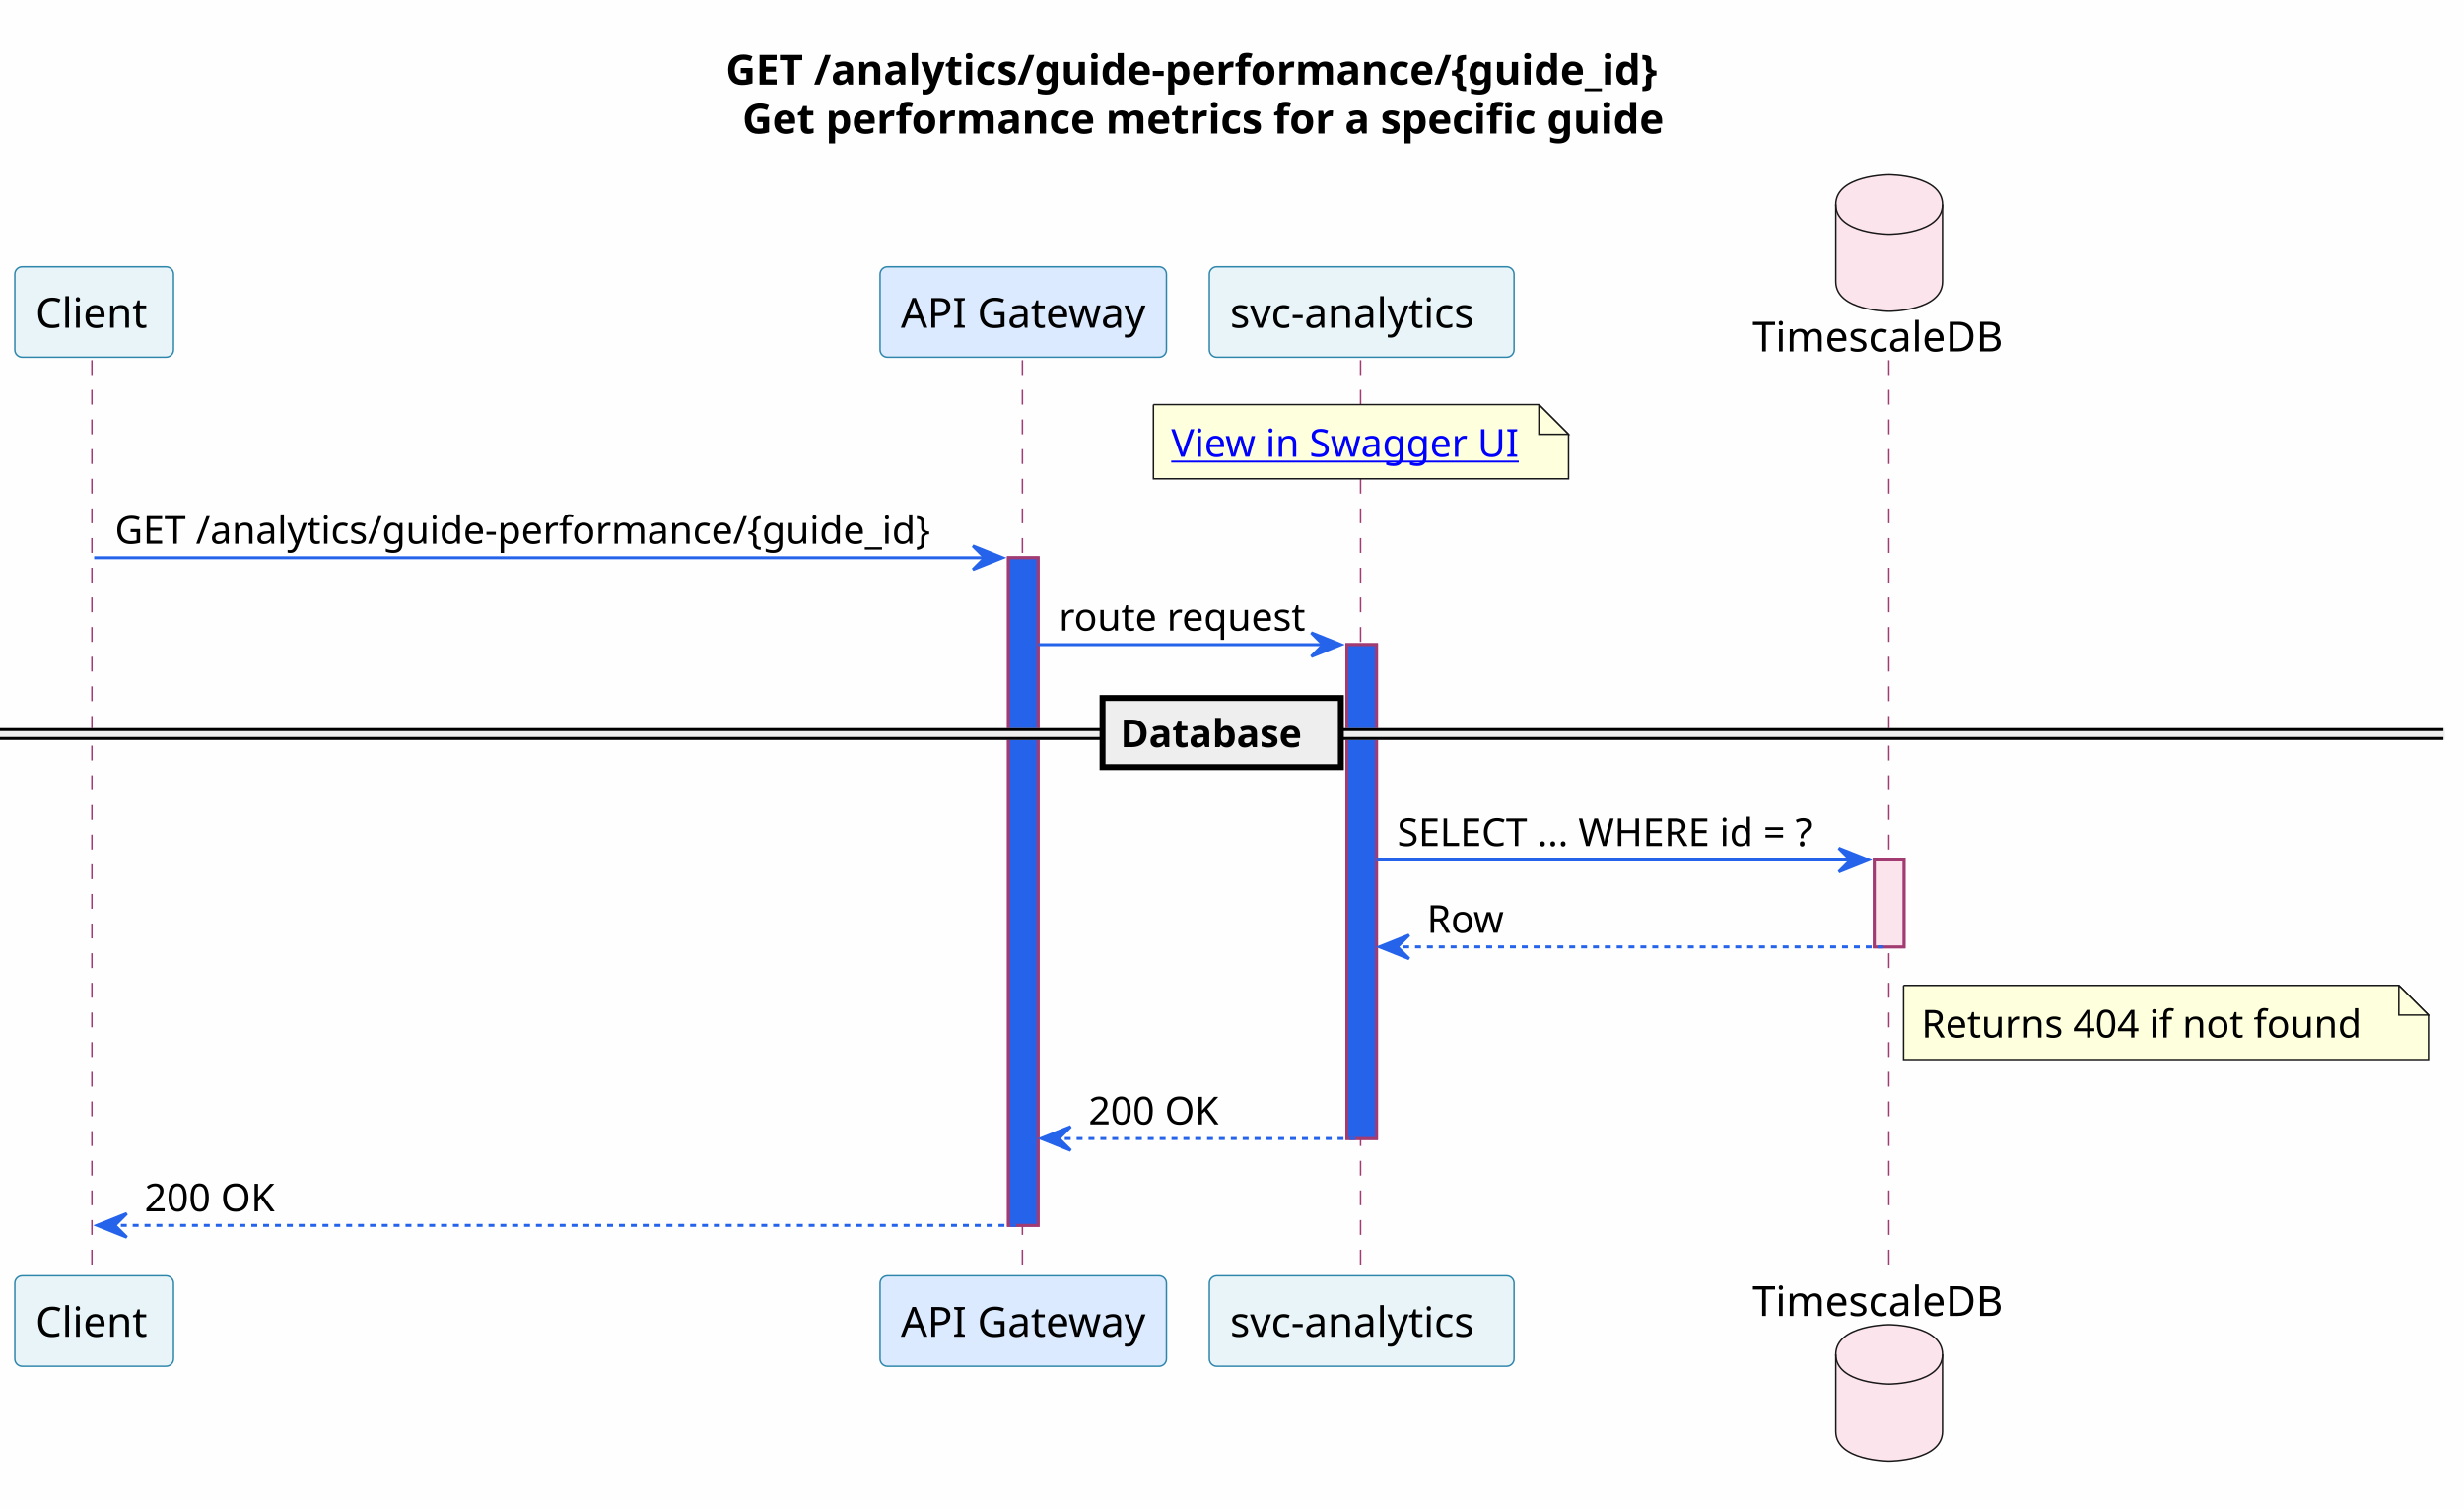
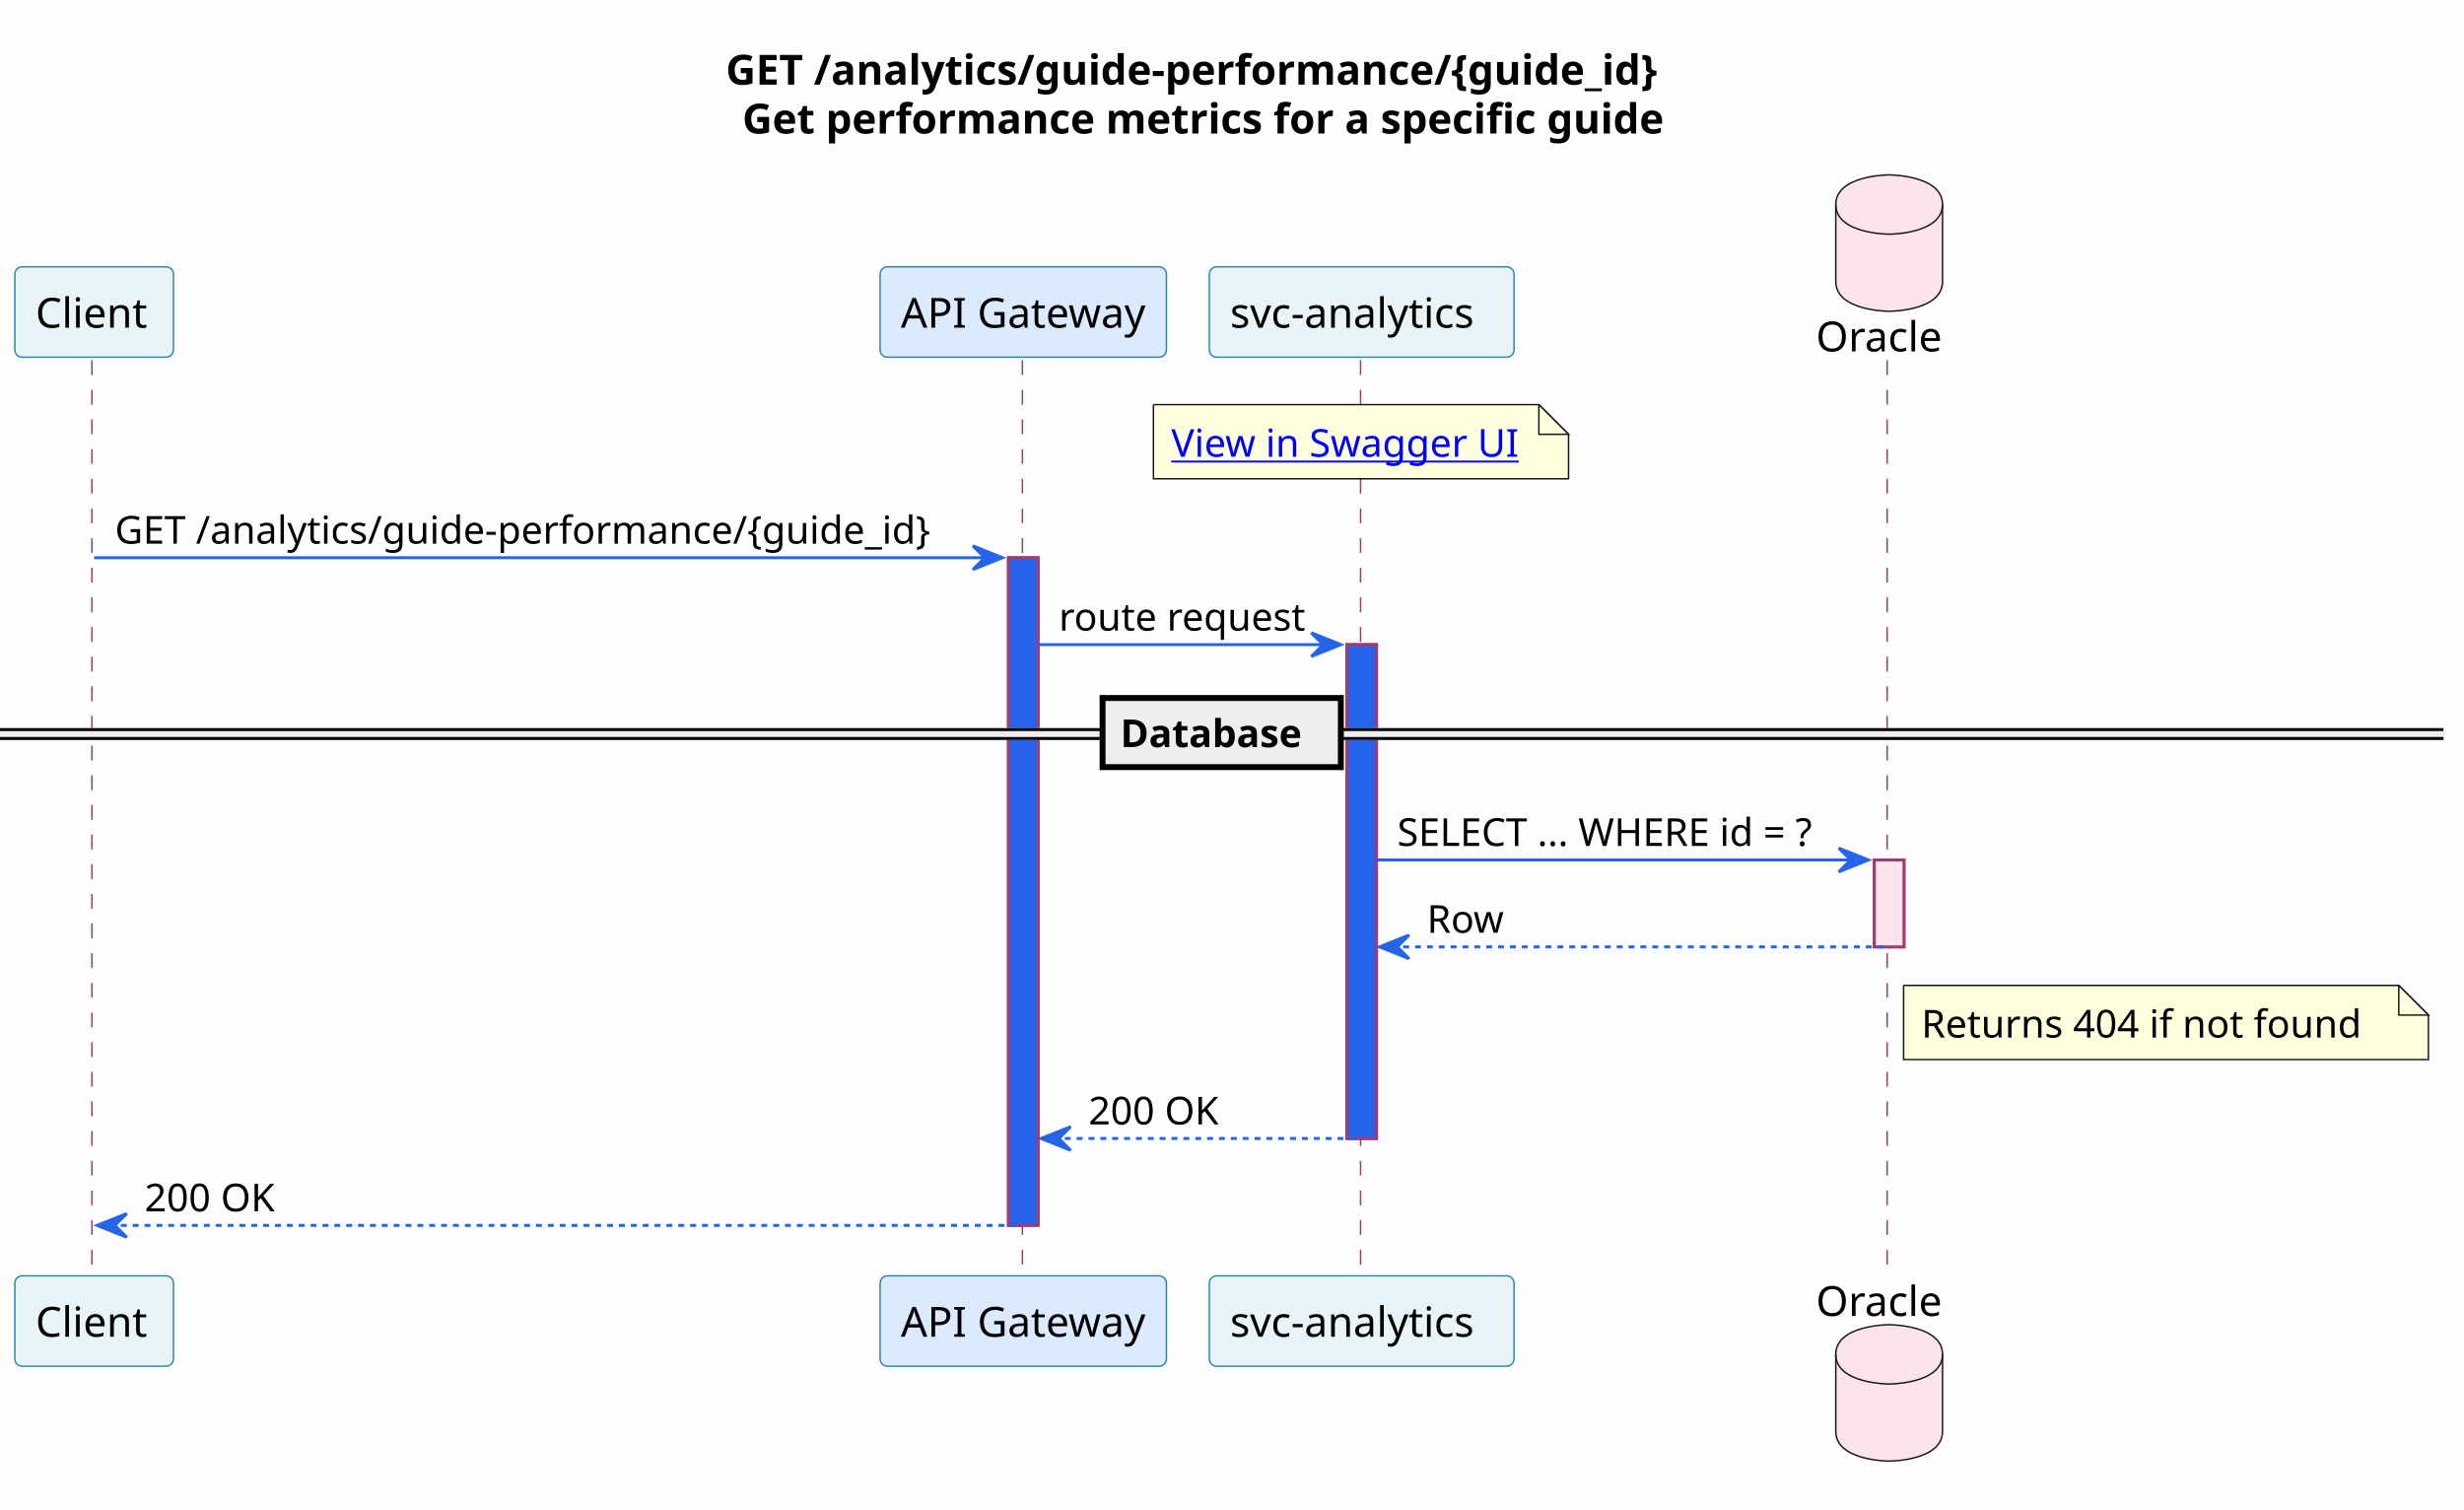
<svg xmlns="http://www.w3.org/2000/svg" xmlns:xlink="http://www.w3.org/1999/xlink" contentStyleType="text/css" data-diagram-type="SEQUENCE" height="509px" preserveAspectRatio="none" style="width:831px;height:509px;background:#FEFEFE;" version="1.1" viewBox="0 0 831 509" width="831px" zoomAndPan="magnify">
  <defs />
  <g>
    <rect fill="#FEFEFE" height="509" style="stroke:none;stroke-width:1;" width="831" x="0" y="0" />
    <text fill="#000000" font-family="Segoe UI" font-size="14" font-weight="bold" lengthAdjust="spacing" textLength="333.512" x="244.773" y="28.535">GET /analytics/guide-performance/{guide_id}</text>
    <text fill="#000000" font-family="Segoe UI" font-size="14" font-weight="bold" lengthAdjust="spacing" textLength="322.356" x="250.351" y="45.023">Get performance metrics for a specific guide</text>
    <g>
      <rect fill="#2563EB" height="225.174" style="stroke:#A23B72;stroke-width:1;" width="10" x="340.104" y="188.086" />
    </g>
    <g>
      <rect fill="#2563EB" height="166.553" style="stroke:#A23B72;stroke-width:1;" width="10" x="454.239" y="217.397" />
    </g>
    <g>
      <rect fill="#FCE4EC" height="29.311" style="stroke:#A23B72;stroke-width:1;" width="10" x="632.129" y="290.018" />
    </g>
    <g>
      <rect fill="#000000" fill-opacity="0" height="309.795" width="8" x="27.752" y="121.465" />
      <line style="stroke:#A23B72;stroke-width:0.5;stroke-dasharray:5,5;" x1="31" x2="31" y1="121.465" y2="431.26" />
    </g>
    <g>
      <rect fill="#000000" fill-opacity="0" height="309.795" width="8" x="341.104" y="121.465" />
      <line style="stroke:#A23B72;stroke-width:0.5;stroke-dasharray:5,5;" x1="344.815" x2="344.815" y1="121.465" y2="431.26" />
    </g>
    <g>
      <rect fill="#000000" fill-opacity="0" height="309.795" width="8" x="455.239" y="121.465" />
      <line style="stroke:#A23B72;stroke-width:0.5;stroke-dasharray:5,5;" x1="458.86" x2="458.86" y1="121.465" y2="431.26" />
    </g>
    <g>
      <rect fill="#000000" fill-opacity="0" height="309.795" width="8" x="633.129" y="121.465" />
-       <line style="stroke:#A23B72;stroke-width:0.5;stroke-dasharray:5,5;" x1="637.032" x2="637.032" y1="121.465" y2="431.26" />
+       <line style="stroke:#A23B72;stroke-width:0.5;stroke-dasharray:5,5;" x1="636.453" x2="636.453" y1="121.465" y2="431.26" />
    </g>
    <g class="participant participant-head" data-participant="Client">
      <rect fill="#E8F4F8" height="30.488" rx="2.5" ry="2.5" style="stroke:#2E86AB;stroke-width:0.5;" width="53.505" x="5" y="89.977" />
      <text fill="#000000" font-family="Segoe UI" font-size="14" lengthAdjust="spacing" textLength="39.505" x="12" y="110.512">Client</text>
    </g>
    <g class="participant participant-tail" data-participant="Client">
      <rect fill="#E8F4F8" height="30.488" rx="2.5" ry="2.5" style="stroke:#2E86AB;stroke-width:0.5;" width="53.505" x="5" y="430.26" />
      <text fill="#000000" font-family="Segoe UI" font-size="14" lengthAdjust="spacing" textLength="39.505" x="12" y="450.795">Client</text>
    </g>
    <g class="participant participant-head" data-participant="GW">
      <rect fill="#DBEAFE" height="30.488" rx="2.5" ry="2.5" style="stroke:#2E86AB;stroke-width:0.5;" width="96.578" x="296.815" y="89.977" />
      <text fill="#000000" font-family="Segoe UI" font-size="14" lengthAdjust="spacing" textLength="82.578" x="303.815" y="110.512">API Gateway</text>
    </g>
    <g class="participant participant-tail" data-participant="GW">
      <rect fill="#DBEAFE" height="30.488" rx="2.5" ry="2.5" style="stroke:#2E86AB;stroke-width:0.5;" width="96.578" x="296.815" y="430.26" />
      <text fill="#000000" font-family="Segoe UI" font-size="14" lengthAdjust="spacing" textLength="82.578" x="303.815" y="450.795">API Gateway</text>
    </g>
    <g class="participant participant-head" data-participant="Svc">
      <a href="/microservices/svc-analytics/" target="_top" title="/microservices/svc-analytics/" xlink:actuate="onRequest" xlink:href="/microservices/svc-analytics/" xlink:show="new" xlink:title="/microservices/svc-analytics/" xlink:type="simple">
        <rect fill="#E8F4F8" height="30.488" rx="2.5" ry="2.5" style="stroke:#2E86AB;stroke-width:0.5;" width="102.758" x="407.86" y="89.977" />
        <text fill="#000000" font-family="Segoe UI" font-size="14" lengthAdjust="spacing" textLength="88.758" x="414.86" y="110.512">svc-analytics</text>
      </a>
    </g>
    <g class="participant participant-tail" data-participant="Svc">
      <a href="/microservices/svc-analytics/" target="_top" title="/microservices/svc-analytics/" xlink:actuate="onRequest" xlink:href="/microservices/svc-analytics/" xlink:show="new" xlink:title="/microservices/svc-analytics/" xlink:type="simple">
        <rect fill="#E8F4F8" height="30.488" rx="2.5" ry="2.5" style="stroke:#2E86AB;stroke-width:0.5;" width="102.758" x="407.86" y="430.26" />
        <text fill="#000000" font-family="Segoe UI" font-size="14" lengthAdjust="spacing" textLength="88.758" x="414.86" y="450.795">svc-analytics</text>
      </a>
    </g>
    <g class="participant participant-head" data-participant="DB">
-       <text fill="#000000" font-family="Segoe UI" font-size="14" lengthAdjust="spacing" textLength="86.194" x="591.032" y="118.512">TimescaleDB</text>
+       <text fill="#000000" font-family="Segoe UI" font-size="14" lengthAdjust="spacing" textLength="43.353" x="612.453" y="118.512">Oracle</text>
      <path d="M619.129,68.977 C619.129,58.977 637.129,58.977 637.129,58.977 C637.129,58.977 655.129,58.977 655.129,68.977 L655.129,94.977 C655.129,104.977 637.129,104.977 637.129,104.977 C637.129,104.977 619.129,104.977 619.129,94.977 L619.129,68.977" fill="#FCE4EC" style="stroke:#181818;stroke-width:0.5;" />
      <path d="M619.129,68.977 C619.129,78.977 637.129,78.977 637.129,78.977 C637.129,78.977 655.129,78.977 655.129,68.977" fill="none" style="stroke:#181818;stroke-width:0.5;" />
    </g>
    <g class="participant participant-tail" data-participant="DB">
-       <text fill="#000000" font-family="Segoe UI" font-size="14" lengthAdjust="spacing" textLength="86.194" x="591.032" y="443.795">TimescaleDB</text>
+       <text fill="#000000" font-family="Segoe UI" font-size="14" lengthAdjust="spacing" textLength="43.353" x="612.453" y="443.795">Oracle</text>
      <path d="M619.129,456.748 C619.129,446.748 637.129,446.748 637.129,446.748 C637.129,446.748 655.129,446.748 655.129,456.748 L655.129,482.748 C655.129,492.748 637.129,492.748 637.129,492.748 C637.129,492.748 619.129,492.748 619.129,482.748 L619.129,456.748" fill="#FCE4EC" style="stroke:#181818;stroke-width:0.5;" />
      <path d="M619.129,456.748 C619.129,466.748 637.129,466.748 637.129,466.748 C637.129,466.748 655.129,466.748 655.129,456.748" fill="none" style="stroke:#181818;stroke-width:0.5;" />
    </g>
    <g>
      <rect fill="#2563EB" height="225.174" style="stroke:#A23B72;stroke-width:1;" width="10" x="340.104" y="188.086" />
    </g>
    <g>
      <rect fill="#2563EB" height="166.553" style="stroke:#A23B72;stroke-width:1;" width="10" x="454.239" y="217.397" />
    </g>
    <g>
      <rect fill="#FCE4EC" height="29.311" style="stroke:#A23B72;stroke-width:1;" width="10" x="632.129" y="290.018" />
    </g>
    <path d="M389,136.465 L389,161.465 L529,161.465 L529,146.465 L519,136.465 L389,136.465" fill="#FEFFDD" style="stroke:#181818;stroke-width:0.5;" />
    <path d="M519,136.465 L519,146.465 L529,146.465 L519,136.465" fill="#FEFFDD" style="stroke:#181818;stroke-width:0.5;" />
    <a href="/services/api/svc-analytics.html#/Staff/getGuidePerformance" target="_top" title="/services/api/svc-analytics.html#/Staff/getGuidePerformance" xlink:actuate="onRequest" xlink:href="/services/api/svc-analytics.html#/Staff/getGuidePerformance" xlink:show="new" xlink:title="/services/api/svc-analytics.html#/Staff/getGuidePerformance" xlink:type="simple">
      <text fill="#0000FF" font-family="Segoe UI" font-size="13" lengthAdjust="spacing" text-decoration="underline" textLength="119.406" x="395" y="154.033">View in Swagger UI</text>
    </a>
    <g class="message" data-participant-1="Client" data-participant-2="GW">
      <polygon fill="#2563EB" points="328.104,184.086,338.104,188.086,328.104,192.086,332.104,188.086" style="stroke:#2563EB;stroke-width:1;" />
      <line style="stroke:#2563EB;stroke-width:1;" x1="31.752" x2="334.104" y1="188.086" y2="188.086" />
      <text fill="#000000" font-family="Segoe UI" font-size="13" lengthAdjust="spacing" textLength="289.352" x="38.752" y="183.344">GET /analytics/guide-performance/{guide_id}</text>
    </g>
    <g class="message" data-participant-1="GW" data-participant-2="Svc">
      <polygon fill="#2563EB" points="442.239,213.397,452.239,217.397,442.239,221.397,446.239,217.397" style="stroke:#2563EB;stroke-width:1;" />
      <line style="stroke:#2563EB;stroke-width:1;" x1="350.104" x2="448.239" y1="217.397" y2="217.397" />
      <text fill="#000000" font-family="Segoe UI" font-size="13" lengthAdjust="spacing" textLength="85.135" x="357.104" y="212.654">route request</text>
    </g>
    <rect fill="#EEEEEE" height="3" style="stroke:#EEEEEE;stroke-width:1;" width="824.057" x="0" y="246.052" />
    <line style="stroke:#000000;stroke-width:1;" x1="0" x2="824.057" y1="246.052" y2="246.052" />
    <line style="stroke:#000000;stroke-width:1;" x1="0" x2="824.057" y1="249.052" y2="249.052" />
    <rect fill="#EEEEEE" height="23.311" style="stroke:#000000;stroke-width:2;" width="80.371" x="371.843" y="235.397" />
    <text fill="#000000" font-family="Segoe UI" font-size="13" font-weight="bold" lengthAdjust="spacing" textLength="62.086" x="377.843" y="251.965">Database</text>
    <g class="message" data-participant-1="Svc" data-participant-2="DB">
      <polygon fill="#2563EB" points="620.129,286.018,630.129,290.018,620.129,294.018,624.129,290.018" style="stroke:#2563EB;stroke-width:1;" />
      <line style="stroke:#2563EB;stroke-width:1;" x1="464.239" x2="626.129" y1="290.018" y2="290.018" />
      <text fill="#000000" font-family="Segoe UI" font-size="13" lengthAdjust="spacing" textLength="148.891" x="471.239" y="285.275">SELECT ... WHERE id = ?</text>
    </g>
    <g class="message" data-participant-1="DB" data-participant-2="Svc">
      <polygon fill="#2563EB" points="475.239,315.328,465.239,319.328,475.239,323.328,471.239,319.328" style="stroke:#2563EB;stroke-width:1;" />
      <line style="stroke:#2563EB;stroke-width:1;stroke-dasharray:2,2;" x1="469.239" x2="636.129" y1="319.328" y2="319.328" />
      <text fill="#000000" font-family="Segoe UI" font-size="13" lengthAdjust="spacing" textLength="26.222" x="481.239" y="314.586">Row</text>
    </g>
    <path d="M642,332.328 L642,357.328 L819,357.328 L819,342.328 L809,332.328 L642,332.328" fill="#FEFFDD" style="stroke:#181818;stroke-width:0.5;" />
    <path d="M809,332.328 L809,342.328 L819,342.328 L809,332.328" fill="#FEFFDD" style="stroke:#181818;stroke-width:0.5;" />
    <text fill="#000000" font-family="Segoe UI" font-size="13" lengthAdjust="spacing" textLength="156.057" x="648" y="349.897">Returns 404 if not found</text>
    <g class="message" data-participant-1="Svc" data-participant-2="GW">
      <polygon fill="#2563EB" points="361.104,379.949,351.104,383.949,361.104,387.949,357.104,383.949" style="stroke:#2563EB;stroke-width:1;" />
      <line style="stroke:#2563EB;stroke-width:1;stroke-dasharray:2,2;" x1="355.104" x2="458.239" y1="383.949" y2="383.949" />
      <text fill="#000000" font-family="Segoe UI" font-size="13" lengthAdjust="spacing" textLength="47.36" x="367.104" y="379.207">200 OK</text>
    </g>
    <g class="message" data-participant-1="GW" data-participant-2="Client">
      <polygon fill="#2563EB" points="42.752,409.26,32.752,413.26,42.752,417.26,38.752,413.26" style="stroke:#2563EB;stroke-width:1;" />
      <line style="stroke:#2563EB;stroke-width:1;stroke-dasharray:2,2;" x1="36.752" x2="344.104" y1="413.26" y2="413.26" />
      <text fill="#000000" font-family="Segoe UI" font-size="13" lengthAdjust="spacing" textLength="47.36" x="48.752" y="408.518">200 OK</text>
    </g>
  </g>
</svg>
